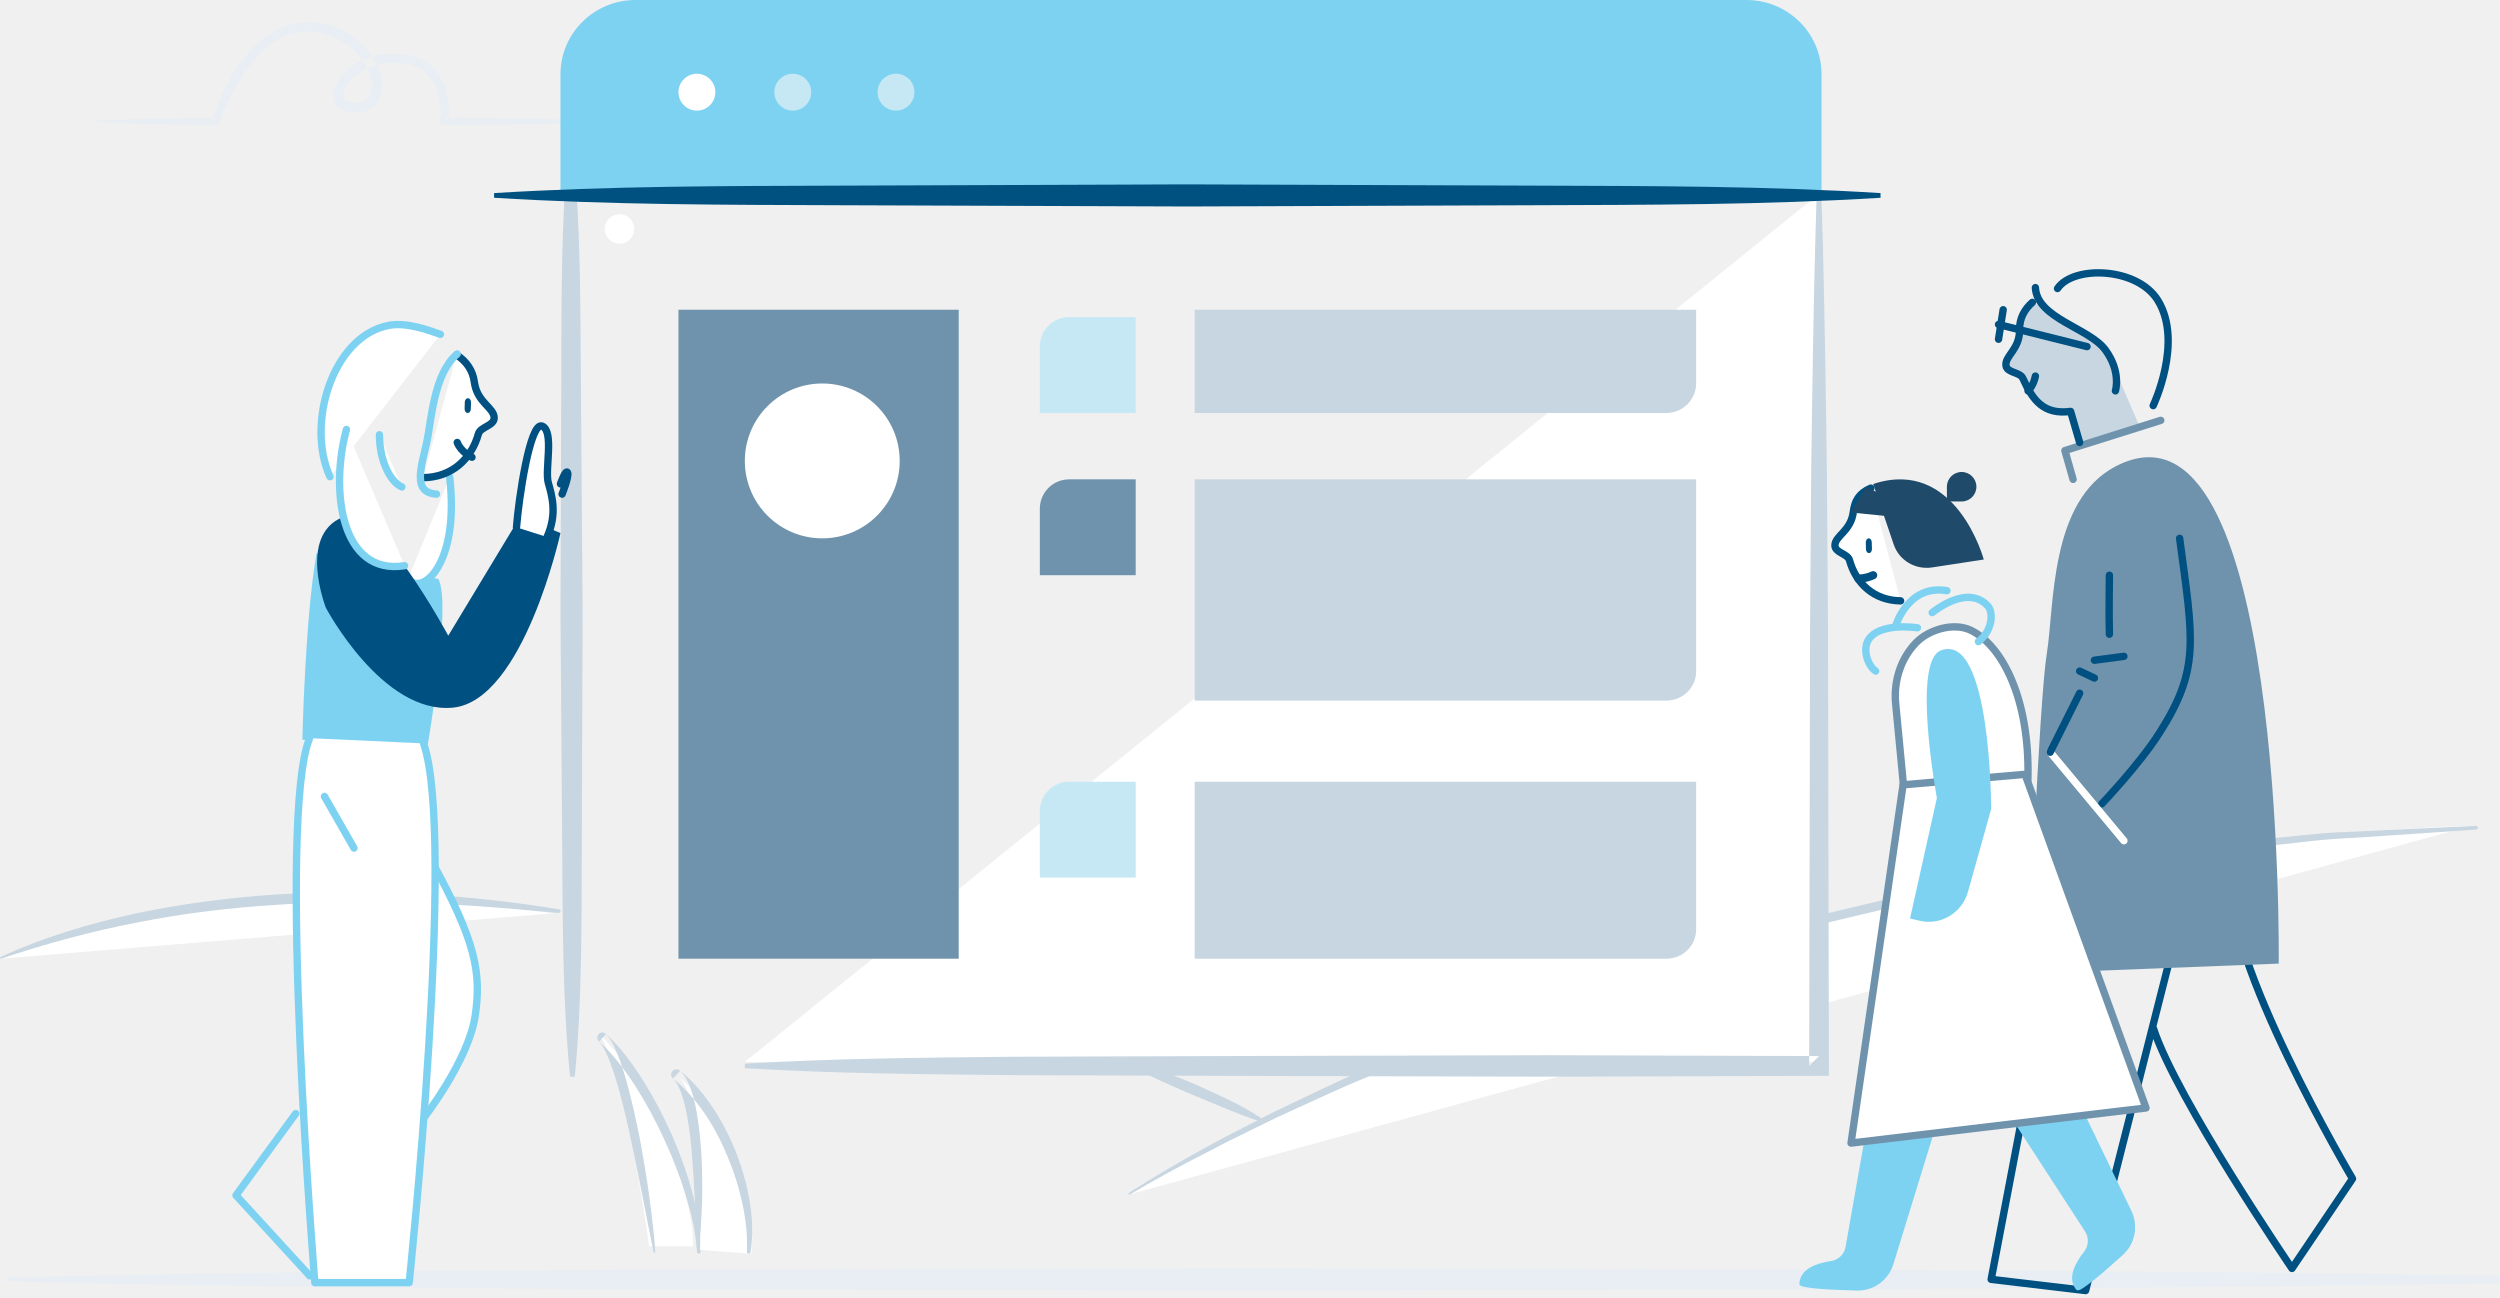
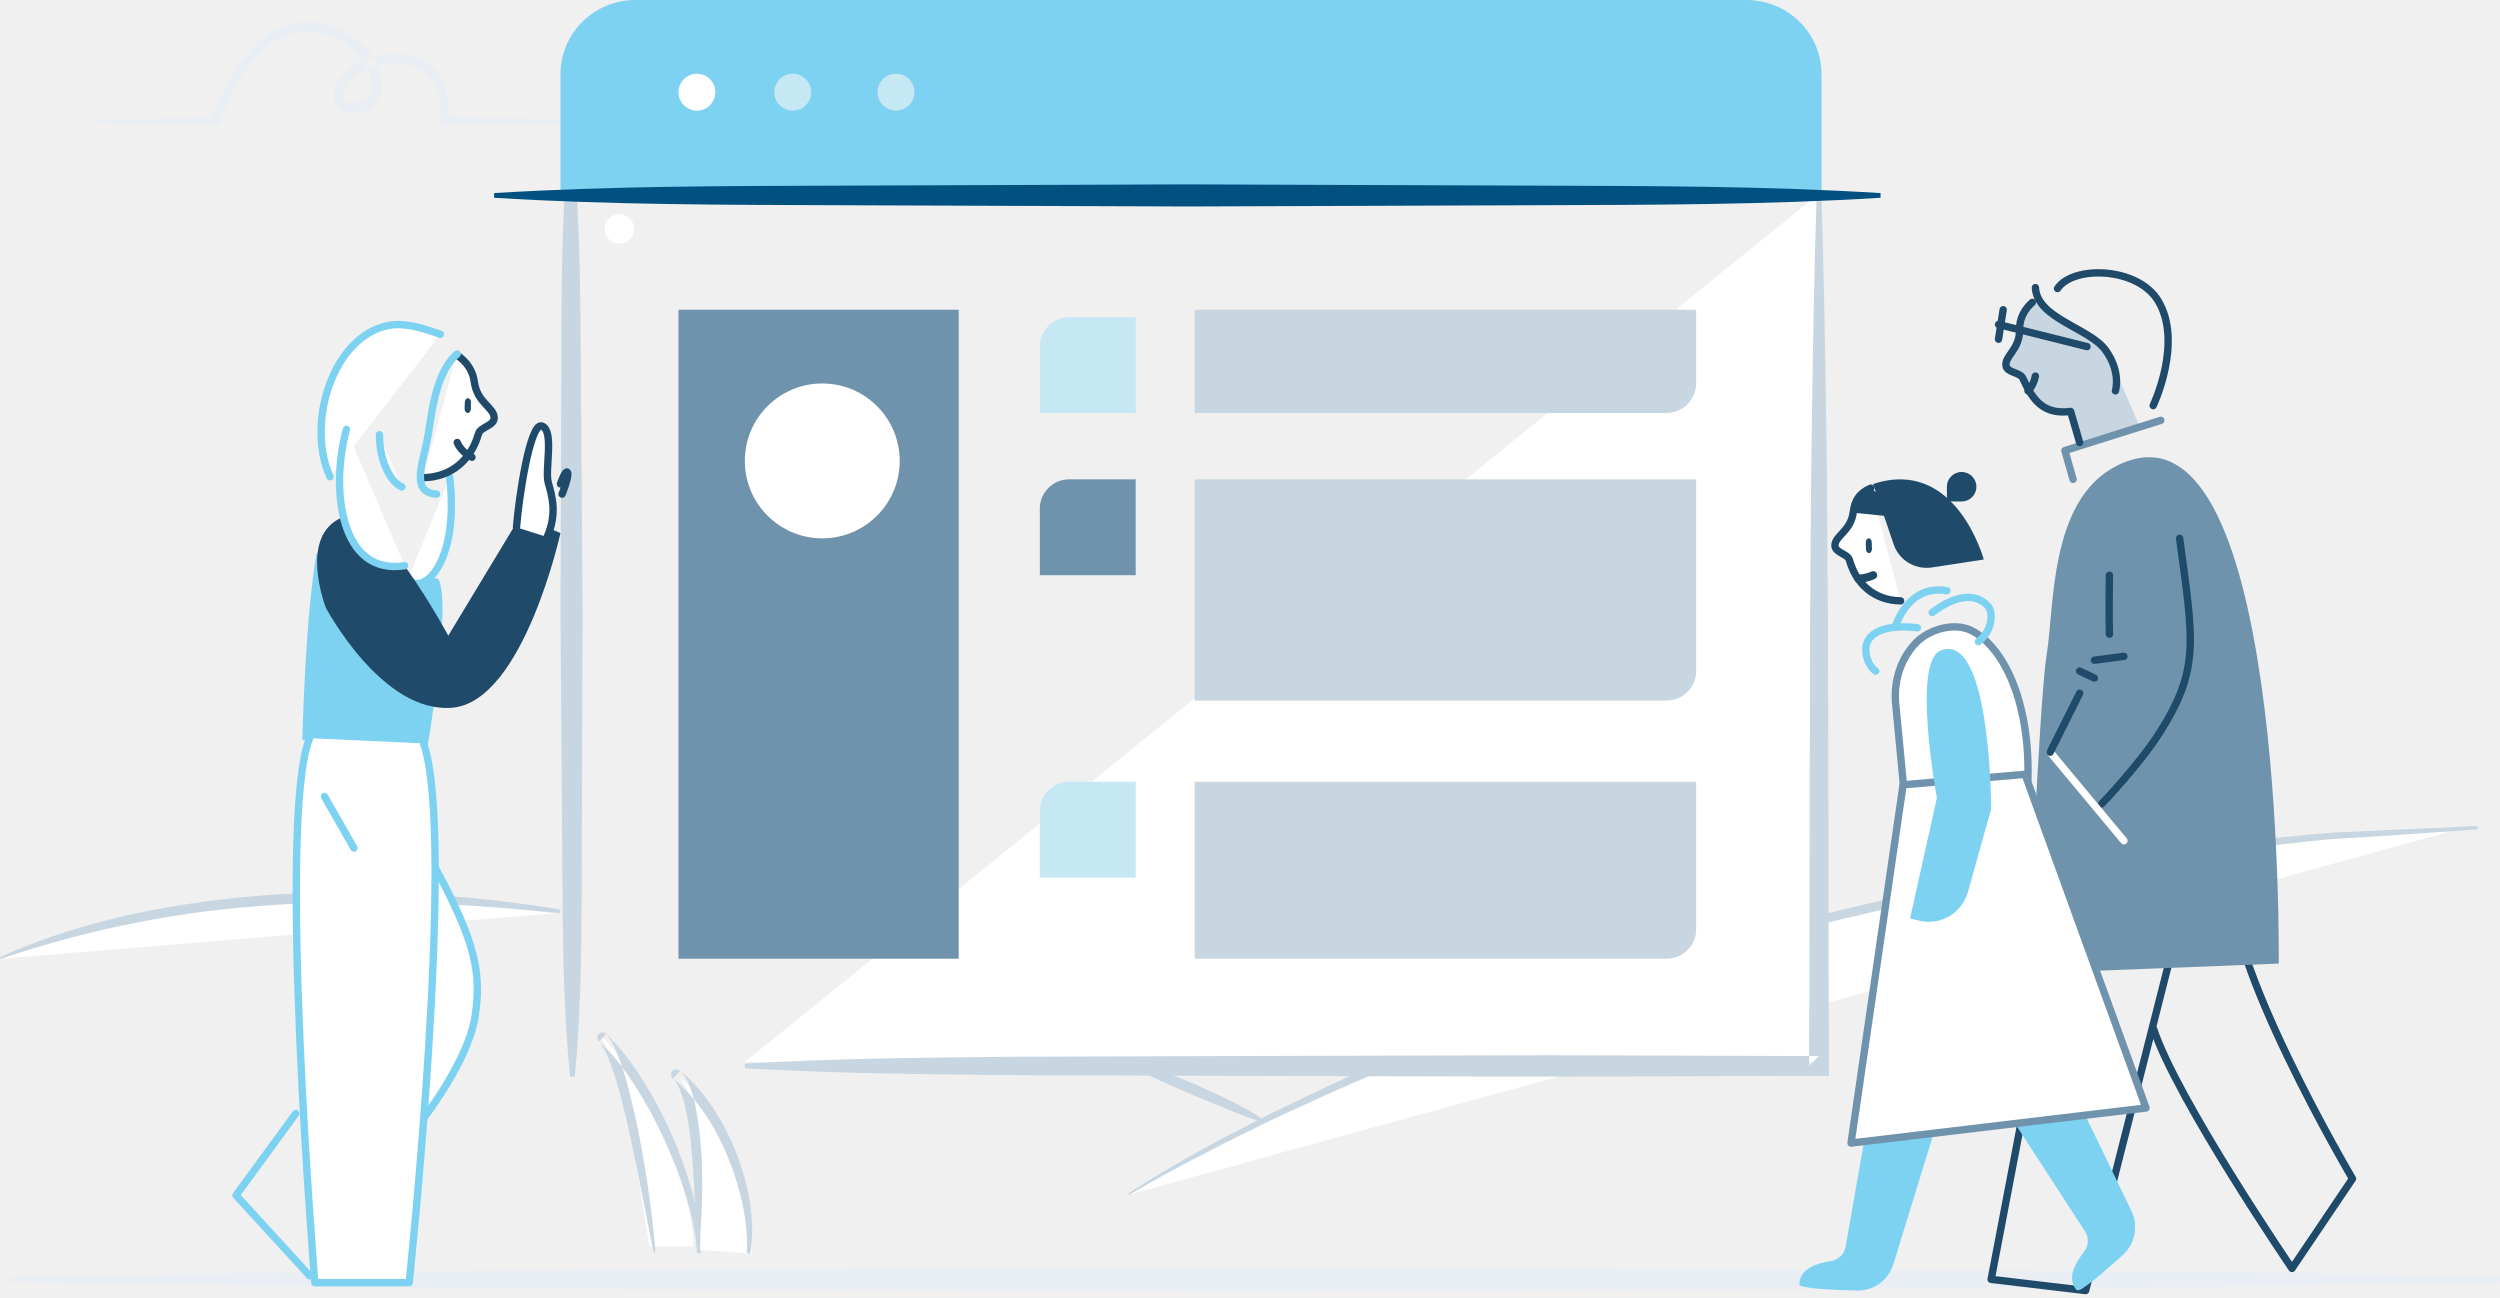
<svg xmlns="http://www.w3.org/2000/svg" xmlns:xlink="http://www.w3.org/1999/xlink" width="339" height="176" viewBox="0 0 339 176">
  <defs>
    <path id="a" d="M.18.206h25.345V42H.18z" />
  </defs>
  <g fill="none" fill-rule="evenodd">
    <path d="M13.121 16.351c2.688-.077 5.376-.2 8.065-.244 2.688-.055 5.376-.128 8.064-.147l-.51.366c.826-2.518 1.914-4.914 3.39-7.149 1.504-2.176 3.371-4.33 6.052-5.443 5.468-2.345 12.25 1.203 13.513 6.757.135.7.182 1.44 0 2.191-.176.737-.6 1.525-1.334 1.988-.713.48-1.574.616-2.319.603-.744-.019-1.69-.169-2.332-.924-.63-.762-.58-1.74-.332-2.438.242-.733.669-1.343 1.157-1.877.987-1.063 2.268-1.8 3.631-2.24a10.276 10.276 0 0 1 4.236-.429c1.418.086 2.901.582 4.03 1.534 1.148.946 1.803 2.287 2.126 3.606a10.92 10.92 0 0 1 .202 4.045l-.544-.607c5.847.05 11.694.149 17.54.289a.244.244 0 0 1 .244.245.245.245 0 0 1-.243.233c-5.847.14-11.694.24-17.54.29a.536.536 0 0 1-.552-.52l.002-.056.004-.032c.246-2.359-.214-5.102-2.05-6.598-.907-.733-2.087-1.15-3.339-1.215a8.98 8.98 0 0 0-3.699.397c-1.17.384-2.256 1.03-3.049 1.9-.393.431-.716.92-.873 1.42-.175.5-.124.973.104 1.235.436.551 2.086.57 2.798.051.795-.517.99-1.72.74-2.833-.482-2.276-2.24-4.323-4.425-5.436-1.096-.577-2.326-.892-3.575-1.019-1.222-.018-2.476.05-3.598.591-2.313.923-4.087 2.887-5.525 4.947-1.438 2.083-2.58 4.418-3.42 6.784l-.007.024a.528.528 0 0 1-.503.342c-2.688-.02-5.376-.092-8.064-.147-2.689-.043-5.377-.165-8.065-.244-.069-.003-.123-.058-.12-.124a.124.124 0 0 1 .12-.116" fill="#E8EEF3" />
    <path d="M153 162s71.074-46.363 182-50" fill="#FFF" />
    <path d="M153.056 161.774a171.753 171.753 0 0 1 10.267-6.085c1.738-.97 3.502-1.894 5.28-2.788 1.779-.893 3.53-1.843 5.333-2.692 3.6-1.696 7.163-3.485 10.83-5.046 3.643-1.612 7.276-3.25 11.001-4.674l5.561-2.196c1.848-.746 3.746-1.362 5.617-2.05 3.765-1.309 7.48-2.766 11.3-3.914 3.804-1.196 7.591-2.448 11.407-3.6l11.527-3.208 2.883-.795 2.912-.69 5.823-1.379c3.882-.917 7.752-1.887 11.684-2.58l11.75-2.279c3.929-.691 7.885-1.225 11.832-1.807 7.879-1.295 15.85-1.869 23.784-2.69 1.982-.206 3.968-.403 5.964-.468l5.976-.296 11.954-.537a.246.246 0 0 1 .259.234.243.243 0 0 1-.232.256l-.012.001-11.922.815c-3.969.302-7.954.385-11.905.911-7.907.91-15.847 1.571-23.69 2.954-3.924.646-7.875 1.139-11.791 1.838l-11.716 2.273c-3.92.691-7.778 1.658-11.648 2.572l-5.805 1.374-2.903.69-2.874.792-11.492 3.198c-3.804 1.148-7.58 2.396-11.372 3.59-3.808 1.141-7.511 2.595-11.264 3.9-1.865.684-3.758 1.298-5.6 2.044l-5.541 2.188c-1.84.75-3.718 1.406-5.543 2.186l-5.491 2.315c-3.683 1.495-7.262 3.219-10.884 4.852-1.812.817-3.572 1.734-5.361 2.596-1.79.861-3.563 1.754-5.313 2.69a175.404 175.404 0 0 0-10.45 5.71.125.125 0 0 1-.172-.034c-.037-.055-.018-.133.037-.17" fill="#C7D6E1" />
    <path d="M153 144c10.621 4.025 17 7 17 7" fill="#FFF" />
    <path d="M153.15 144.002c1.612.283 3.147.773 4.655 1.33 1.505.563 3 1.153 4.474 1.797 2.921 1.345 5.883 2.609 8.605 4.396a.26.26 0 0 1 .075.358.26.26 0 0 1-.295.105c-3.066-.99-5.975-2.326-8.945-3.523a183.227 183.227 0 0 1-4.397-1.936c-1.456-.67-2.896-1.38-4.264-2.288a.134.134 0 0 1-.038-.182.131.131 0 0 1 .13-.057" fill="#C7D6E1" />
    <path d="M0 130c23.001-8.923 49.706-9.418 75-6.153" fill="#FFF" />
    <path d="M.073 129.763c5.83-2.67 12.021-4.524 18.294-5.894 6.29-1.312 12.675-2.155 19.08-2.577 12.822-.741 25.71-.07 38.345 2.011a.248.248 0 0 1-.065.492c-12.708-1.24-25.477-1.985-38.188-1.103-6.352.397-12.683 1.147-18.92 2.397-6.251 1.192-12.395 2.879-18.456 4.905a.124.124 0 0 1-.156-.08.122.122 0 0 1 .066-.15" fill="#C7D6E1" />
    <path d="M77.195 146L77 20" fill="#FFF" />
    <path d="M77.307 146c-1.048-10.498-.993-20.999-1.073-31.498L76 83.003l.11-31.5c.039-10.5-.06-21 .95-31.502l.634-.001c1.048 10.498.992 20.999 1.074 31.498L79 82.997l-.108 31.5c-.04 10.5.056 21-.95 31.502l-.635.001z" fill="#C7D6E1" />
    <path fill="#FFF" d="M247 26v118H101" />
    <path d="M246.97 26c.32 9.878.497 19.758.64 29.636.176 9.878.172 19.757.266 29.636l.122 59.271.002 1.336-1.34.005-36.415.116-36.416-.092-36.414-.116c-12.14-.125-24.277-.22-36.415-.938v-.622c12.138-.717 24.276-.813 36.415-.938l36.414-.116 36.416-.092 36.415.116-1.337 1.341.121-59.27c.096-9.88.092-19.759.267-29.637.142-9.878.32-19.758.64-29.636h.619z" fill="#C7D6E1" />
    <path d="M76 26V10.067C76 4.507 80.559 0 86.182 0h150.636C242.441 0 247 4.507 247 10.067V26H76z" fill="#7ED2F1" />
    <path d="M255 26H67" fill="#DEF2FA" />
    <path d="M255 26.818c-15.666.964-31.334.956-47 1.012L161 28l-47-.17c-15.666-.056-31.333-.047-47-1.012v-.636c15.667-.965 31.334-.956 47-1.01L161 25l47 .171c15.666.055 31.334.047 47 1.011v.636z" fill="#005080" />
    <path fill="#6F93AD" d="M92 130h38V42H92" />
    <path d="M225.96 56H162V42h68v9.955A4.042 4.042 0 0 1 225.96 56" fill="#C7D6E1" />
    <path d="M154 56h-13v-9.023A3.977 3.977 0 0 1 144.977 43H154v13z" fill="#C6E8F4" />
    <path d="M225.96 130H162v-24h68v20.028c0 2.193-1.809 3.972-4.04 3.972" fill="#C7D6E1" />
    <path d="M154 119h-13v-9.023a3.976 3.976 0 0 1 3.977-3.977H154v13z" fill="#C6E8F4" />
    <path d="M225.96 95H162V65h68v26.023c0 2.198-1.809 3.977-4.04 3.977" fill="#C7D6E1" />
    <path d="M154 78h-13v-9.023A3.977 3.977 0 0 1 144.977 65H154v13z" fill="#6F93AD" />
    <path d="M122 62.5c0 5.8-4.7 10.5-10.5 10.5S101 68.3 101 62.5 105.7 52 111.5 52 122 56.7 122 62.5" fill="#FFF" />
    <path d="M1.242 173.234c28.105-.73 56.212-.884 84.317-1.067l84.318-.167c56.212.16 112.423.069 168.635.97.274.004.493.244.488.537-.004.288-.221.519-.488.524-56.212.9-112.423.809-168.635.969l-84.318-.168c-28.105-.183-56.212-.337-84.317-1.068-.136-.004-.246-.124-.242-.271a.258.258 0 0 1 .242-.259" fill="#E8EEF3" />
    <path d="M281.898 60l-1.214-4.213c-3.58.475-5.068-1.45-6.412-4.49-.38-.861-2.125-.713-2.262-1.724-.173-1.31 1.87-2.21 1.824-4.867-.026-1.489.287-3.436 1.718-3.706 0 0 6.8 2.834 10.22 6.346 1.528 4.083 2.433 6.015 2.433 6.015L290 57.544 281.898 60z" fill="#C7D6E1" />
    <path d="M86 31a2 2 0 1 1-3.999.001A2 2 0 0 1 86 31M88.019 169S84.608 143.644 81 140c6.087 5.368 13 20.432 13 29" fill="#FFF" />
    <path d="M88.625 169.775c-1.016-4.918-1.899-9.85-2.971-14.734-.508-2.446-1.063-4.88-1.728-7.273a42.802 42.802 0 0 0-1.121-3.522c-.42-1.122-.928-2.306-1.59-3.032l-.03-.033a.716.716 0 0 1 .032-.993.675.675 0 0 1 .923-.011c2.065 1.894 3.675 4.137 5.135 6.448a59.008 59.008 0 0 1 3.824 7.247c1.086 2.51 2.043 5.082 2.75 7.734.704 2.647 1.206 5.384 1.146 8.151a.245.245 0 0 1-.247.243.243.243 0 0 1-.235-.233v-.01c-.143-2.68-.794-5.31-1.58-7.87a61.2 61.2 0 0 0-2.914-7.5c-1.13-2.43-2.389-4.8-3.823-7.042-1.436-2.232-3.04-4.378-4.948-6.1l.925-1.035c.997 1.142 1.414 2.35 1.875 3.553a44.183 44.183 0 0 1 1.118 3.649c.65 2.444 1.182 4.909 1.669 7.378.446 2.48.87 4.958 1.208 7.45.336 2.493.634 4.989.82 7.501a.122.122 0 0 1-.11.133.121.121 0 0 1-.128-.1" fill="#C7D6E1" />
    <path d="M94.925 169.482S95.825 149.45 92 146c6.536 5.151 10.76 16.617 9.886 24" fill="#FFF" />
    <path d="M94.498 169.236c-.19-4.004-.284-8-.618-11.967-.15-1.982-.344-3.962-.699-5.896-.18-.966-.393-1.923-.694-2.833-.294-.897-.707-1.79-1.256-2.322l-.02-.018a.691.691 0 0 1 0-.996.747.747 0 0 1 .976-.044c1.85 1.488 3.33 3.308 4.594 5.223a32.731 32.731 0 0 1 3.112 6.091c.799 2.126 1.434 4.313 1.785 6.551.355 2.234.455 4.523.102 6.764a.252.252 0 0 1-.292.208.255.255 0 0 1-.217-.264c.122-2.193-.15-4.388-.601-6.532a35.883 35.883 0 0 0-1.966-6.279c-1.666-4.043-4.06-7.92-7.437-10.674l.958-1.057c.899.915 1.273 1.944 1.605 2.94.316 1.003.523 2.01.695 3.018.339 2.015.516 4.03.623 6.044.07 2.016.11 4.029.036 6.039-.068 2.01-.186 4.016-.43 6.015a.128.128 0 0 1-.143.11.128.128 0 0 1-.113-.12" fill="#C7D6E1" />
    <path d="M58.758 117.177c5.664 10.409 6.578 14.644 5.665 20.641-.914 5.999-6.943 13.759-6.943 13.759" fill="#FFF" />
    <path d="M58.758 117.177c5.664 10.409 6.578 14.644 5.665 20.641-.914 5.999-6.943 13.759-6.943 13.759" stroke="#7ED2F1" stroke-linecap="round" stroke-linejoin="round" />
    <path d="M42.93 75C41.362 83.763 41 100.307 41 100.307l17.005.693s3.257-19.025 1.448-22.483" fill="#7ED2F1" />
    <path d="M60.98 64.708c1.37 12.008-3.868 16.154-5.64 13.77" fill="#FFF" />
    <path d="M60.98 64.708c1.37 12.008-3.868 16.154-5.64 13.77" stroke="#7ED2F1" stroke-linecap="round" stroke-linejoin="round" />
    <path d="M61.915 48.127c1.296.838 2.198 2.078 2.402 3.659.364 2.818 2.674 3.458 2.691 4.87.015 1.092-1.863 1.204-2.134 2.174-.955 3.425-3.615 5.893-7.491 5.941" fill="#FFF" />
-     <path d="M61.915 48.127c1.296.838 2.198 2.078 2.402 3.659.364 2.818 2.674 3.458 2.691 4.87.015 1.092-1.863 1.204-2.134 2.174-.955 3.425-3.615 5.893-7.491 5.941M62 60c.542 1.37 2 2 2 2" stroke="#005081" stroke-linecap="round" stroke-linejoin="round" />
-     <path d="M63.407 56c-.233-.01-.415-.262-.407-.561l.025-.916c.008-.3.204-.533.437-.523.233.01.415.262.407.561l-.025.916c-.008.3-.204.533-.437.523M46.426 70.148C51.131 68.194 60.784 86.2 60.784 86.2l9.76-16.155L76 72.28s-5.007 22.731-14.578 23.675c-9.572.944-17.23-13.533-17.23-13.533s-3.828-9.757 2.234-12.275" fill="#005081" />
+     <path d="M61.915 48.127c1.296.838 2.198 2.078 2.402 3.659.364 2.818 2.674 3.458 2.691 4.87.015 1.092-1.863 1.204-2.134 2.174-.955 3.425-3.615 5.893-7.491 5.941M62 60c.542 1.37 2 2 2 2" stroke="#204A69" stroke-linecap="round" stroke-linejoin="round" />
+     <path d="M63.407 56c-.233-.01-.415-.262-.407-.561l.025-.916c.008-.3.204-.533.437-.523.233.01.415.262.407.561l-.025.916c-.008.3-.204.533-.437.523M46.426 70.148C51.131 68.194 60.784 86.2 60.784 86.2l9.76-16.155L76 72.28s-5.007 22.731-14.578 23.675c-9.572.944-17.23-13.533-17.23-13.533s-3.828-9.757 2.234-12.275" fill="#204A69" />
    <path d="M41.98 100.096c-4.44 10.976.713 73.83.713 73.83h12.79s6.392-60.374 1.951-73.122" fill="#FFF" />
    <path d="M41.98 100.096c-4.44 10.976.713 73.83.713 73.83h12.79s6.392-60.374 1.951-73.122M62 48c-3.204 2.646-3.505 9.092-4.12 11.907-.786 3.6-1.997 6.875 1.313 7.093" stroke="#7ED2F1" stroke-linecap="round" stroke-linejoin="round" />
    <path d="M44.747 64.645c-3.26-7.111.293-18.98 7.908-20.512 2.518-.507 5.627.708 7.063 1.203" fill="#FFF" />
    <path d="M44.747 64.645c-3.26-7.111.293-18.98 7.908-20.512 2.518-.507 5.627.708 7.063 1.203M40.103 151L32 162.087 42 173" stroke="#7ED2F1" stroke-linecap="round" stroke-linejoin="round" />
    <path d="M70.037 71.51c.27-3.673 1.824-14.43 3.482-13.731 1.657.7.332 5.947.83 7.696.496 1.749 1.243 4.197-.167 7.345" fill="#FFF" />
-     <path d="M70.037 71.51c.27-3.673 1.824-14.43 3.482-13.731 1.657.7.332 5.947.83 7.696.496 1.749 1.243 4.197-.167 7.345M76 65.612s.696-2.006.957-1.543c.26.464-.74 2.931-.74 2.931" stroke="#005081" stroke-linecap="round" stroke-linejoin="round" />
+     <path d="M70.037 71.51c.27-3.673 1.824-14.43 3.482-13.731 1.657.7.332 5.947.83 7.696.496 1.749 1.243 4.197-.167 7.345M76 65.612s.696-2.006.957-1.543c.26.464-.74 2.931-.74 2.931" stroke="#204A69" stroke-linecap="round" stroke-linejoin="round" />
    <path d="M51.452 58.953c0 3.452 1.432 6.388 3.043 7.077" fill="#FFF" />
    <path d="M51.452 58.953c0 3.452 1.432 6.388 3.043 7.077M44 108l4 7" stroke="#7ED2F1" stroke-linecap="round" stroke-linejoin="round" />
    <path d="M46.975 58.23c-2.237 8.277-.755 19.84 7.888 18.48" fill="#FFF" />
    <path d="M46.975 58.23c-2.237 8.277-.755 19.84 7.888 18.48" stroke="#7ED2F1" stroke-linecap="round" stroke-linejoin="round" />
    <path d="M257.029 95.174l1.114 11.635s6.447 16.431 1.09 10.166c7.067 8.264 15.569-2.008 15.758-11.602.21-10.592-3.477-17.823-7.722-19.894-2.333-1.14-5.737-.112-7.46 1.679-2.042 2.12-2.991 5.074-2.78 8.016" fill="#FFF" />
    <path d="M257.029 95.174l1.114 11.635s6.447 16.431 1.09 10.166c7.067 8.264 15.569-2.008 15.758-11.602.21-10.592-3.477-17.823-7.722-19.894-2.333-1.14-5.737-.112-7.46 1.679-2.042 2.12-2.991 5.074-2.78 8.016z" stroke="#6F93AD" stroke-linecap="round" stroke-linejoin="round" />
    <path d="M264 80.098c-5.35-.916-7 4.902-7 4.902M260 85.129c-2.057-.296-6.381-.298-6.946 2.42-.218 1.05.23 2.693 1.284 3.451M262 83.07c2.624-2.006 5.63-3 7.542-.907.83.907.603 3.412-1.269 4.837" stroke="#7ED2F1" stroke-linecap="round" stroke-linejoin="round" />
-     <path d="M302.68 119c-1.57 10.57 16.32 40.831 16.32 40.831L310.791 172S295.105 148.986 292 139.449M277.75 132.873L270 173.48 282.807 175 295 127" stroke="#005081" stroke-linecap="round" stroke-linejoin="round" />
+     <path d="M302.68 119c-1.57 10.57 16.32 40.831 16.32 40.831L310.791 172S295.105 148.986 292 139.449M277.75 132.873L270 173.48 282.807 175 295 127" stroke="#204A69" stroke-linecap="round" stroke-linejoin="round" />
    <path d="M286.922 63.215c-9.042 4.672-8.325 18.98-9.378 25.422C276.489 95.08 275 132 275 132l33.995-1.336s.947-79.343-22.073-67.449" fill="#6F93AD" />
    <path d="M256.261 135l-6.002 34.075a2.353 2.353 0 0 1-1.99 1.923c-1.758.252-4.269.995-4.269 3.17 0 .544 4.433.752 7.826.83 2.248.053 4.256-1.418 4.926-3.602L267 138.08" fill="#7ED2F1" />
    <g transform="translate(264 133)">
      <mask id="b" fill="#fff">
        <use xlink:href="#a" />
      </mask>
      <path d="M.18 5.396l18.56 28.598c.553.852.48 1.957-.152 2.752-1.105 1.393-2.43 3.657-.968 5.22.366.388 3.725-2.518 6.242-4.797a5.093 5.093 0 0 0 1.155-5.983L10.05.206" fill="#7ED2F1" mask="url(#b)" />
    </g>
    <path d="M254 65.631l2.795 8.222c.724 2.131 2.921 3.44 5.193 3.091L269 75.87s-3.763-13.96-15-10.238" fill="#204A69" />
-     <path d="M276 51c-.271 1.37-1 2-1 2" stroke="#005081" stroke-linecap="round" stroke-linejoin="round" />
+     <path d="M276 51c-.271 1.37-1 2-1 2" stroke="#204A69" stroke-linecap="round" stroke-linejoin="round" />
    <path fill="#FFF" d="M258.059 106.42L251 155l40-4.76L274.594 105z" />
    <path stroke="#6F93AD" stroke-linecap="round" stroke-linejoin="round" d="M258.059 106.42L251 155l40-4.76L274.594 105z" />
    <path d="M263.17 88.2c-3.96 1.521-.529 19.999-.529 19.999L259 124.546l1.302.308c2.868.676 5.754-1.056 6.561-3.935L270 109.71s.002-24.137-6.83-21.511" fill="#7ED2F1" />
-     <path d="M295.558 73c1.852 13.885 2.795 17.71-2.747 26.4-2.743 4.305-7.811 9.6-7.811 9.6M286.036 78s-.082 5.543 0 8M284 89.528l4-.528M282 91l2 .942" stroke="#005081" stroke-linecap="round" stroke-linejoin="round" />
+     <path d="M295.558 73c1.852 13.885 2.795 17.71-2.747 26.4-2.743 4.305-7.811 9.6-7.811 9.6M286.036 78s-.082 5.543 0 8M284 89.528l4-.528M282 91l2 .942" stroke="#204A69" stroke-linecap="round" stroke-linejoin="round" />
    <path d="M278 102l10 12" stroke="#FFF" stroke-linecap="round" stroke-linejoin="round" />
-     <path d="M282 94l-4 8M283 47l-12-3M271.63 42l-.63 4M276 39c.203 4.183 7.312 5.476 9.489 8.45 2.176 2.973 1.362 5.55 1.362 5.55M279 39.123c2.136-3.177 10.85-2.91 13.62 1.628 3.447 5.642-.648 14.249-.648 14.249" stroke="#005081" stroke-linecap="round" stroke-linejoin="round" />
+     <path d="M282 94l-4 8M283 47l-12-3M271.63 42l-.63 4M276 39c.203 4.183 7.312 5.476 9.489 8.45 2.176 2.973 1.362 5.55 1.362 5.55M279 39.123c2.136-3.177 10.85-2.91 13.62 1.628 3.447 5.642-.648 14.249-.648 14.249" stroke="#204A69" stroke-linecap="round" stroke-linejoin="round" />
    <path stroke="#6F93AD" stroke-linecap="round" stroke-linejoin="round" d="M293 57l-13 4.097L281.11 65" />
-     <path d="M275.589 41c-1.092.95-1.763 2.217-1.736 3.706.046 2.656-2.018 3.557-1.842 4.866.137 1.012 1.9.863 2.285 1.725 1.357 3.04 2.861 4.965 6.477 4.49L282 60" stroke="#005081" stroke-linecap="round" stroke-linejoin="round" />
+     <path d="M275.589 41c-1.092.95-1.763 2.217-1.736 3.706.046 2.656-2.018 3.557-1.842 4.866.137 1.012 1.9.863 2.285 1.725 1.357 3.04 2.861 4.965 6.477 4.49L282 60" stroke="#204A69" stroke-linecap="round" stroke-linejoin="round" />
    <path d="M266 68h-2v-2a2 2 0 1 1 2 2" fill="#204A69" />
    <g>
      <path d="M253.681 66.191c-1.646.705-2.186 1.772-2.374 3.239-.337 2.615-2.472 3.208-2.49 4.52-.01 1.01 1.723 1.115 1.973 2.015.885 3.178 3.342 5.466 6.926 5.51" fill="#FFF" />
-       <path d="M253.681 66.191c-1.646.705-2.186 1.772-2.374 3.239-.337 2.615-2.472 3.208-2.49 4.52-.01 1.01 1.723 1.115 1.973 2.015.885 3.178 3.342 5.466 6.926 5.51" stroke="#005081" stroke-linecap="round" stroke-linejoin="round" />
+       <path d="M253.681 66.191c-1.646.705-2.186 1.772-2.374 3.239-.337 2.615-2.472 3.208-2.49 4.52-.01 1.01 1.723 1.115 1.973 2.015.885 3.178 3.342 5.466 6.926 5.51" stroke="#204A69" stroke-linecap="round" stroke-linejoin="round" />
    </g>
-     <path d="M254 78c-.957.462-2 .462-2 .462" stroke="#005081" stroke-width="1.105" stroke-linecap="round" stroke-linejoin="round" />
+     <path d="M254 78c-.957.462-2 .462-2 .462" stroke="#204A69" stroke-width="1.105" stroke-linecap="round" stroke-linejoin="round" />
    <path d="M253.06 66c-.985 1.454-2.06 3.495-2.06 3.495l5 .505-.268-2.618L253.06 66" fill="#204A69" />
-     <path d="M253.443 75c.224-.01.398-.262.391-.56l-.025-.917c-.008-.3-.195-.533-.419-.523-.223.01-.398.262-.39.56l.024.917c.008.3.195.533.42.523" fill="#005081" />
+     <path d="M253.443 75c.224-.01.398-.262.391-.56l-.025-.917c-.008-.3-.195-.533-.419-.523-.223.01-.398.262-.39.56l.024.917c.008.3.195.533.42.523" fill="#204A69" />
    <path d="M97 12.5a2.5 2.5 0 1 1-5 0 2.5 2.5 0 0 1 5 0" fill="#FFF" />
    <path d="M110 12.5a2.5 2.5 0 1 1-5 0 2.5 2.5 0 0 1 5 0M124 12.5a2.5 2.5 0 1 1-5 0 2.5 2.5 0 0 1 5 0" fill="#C6E8F4" />
  </g>
</svg>
